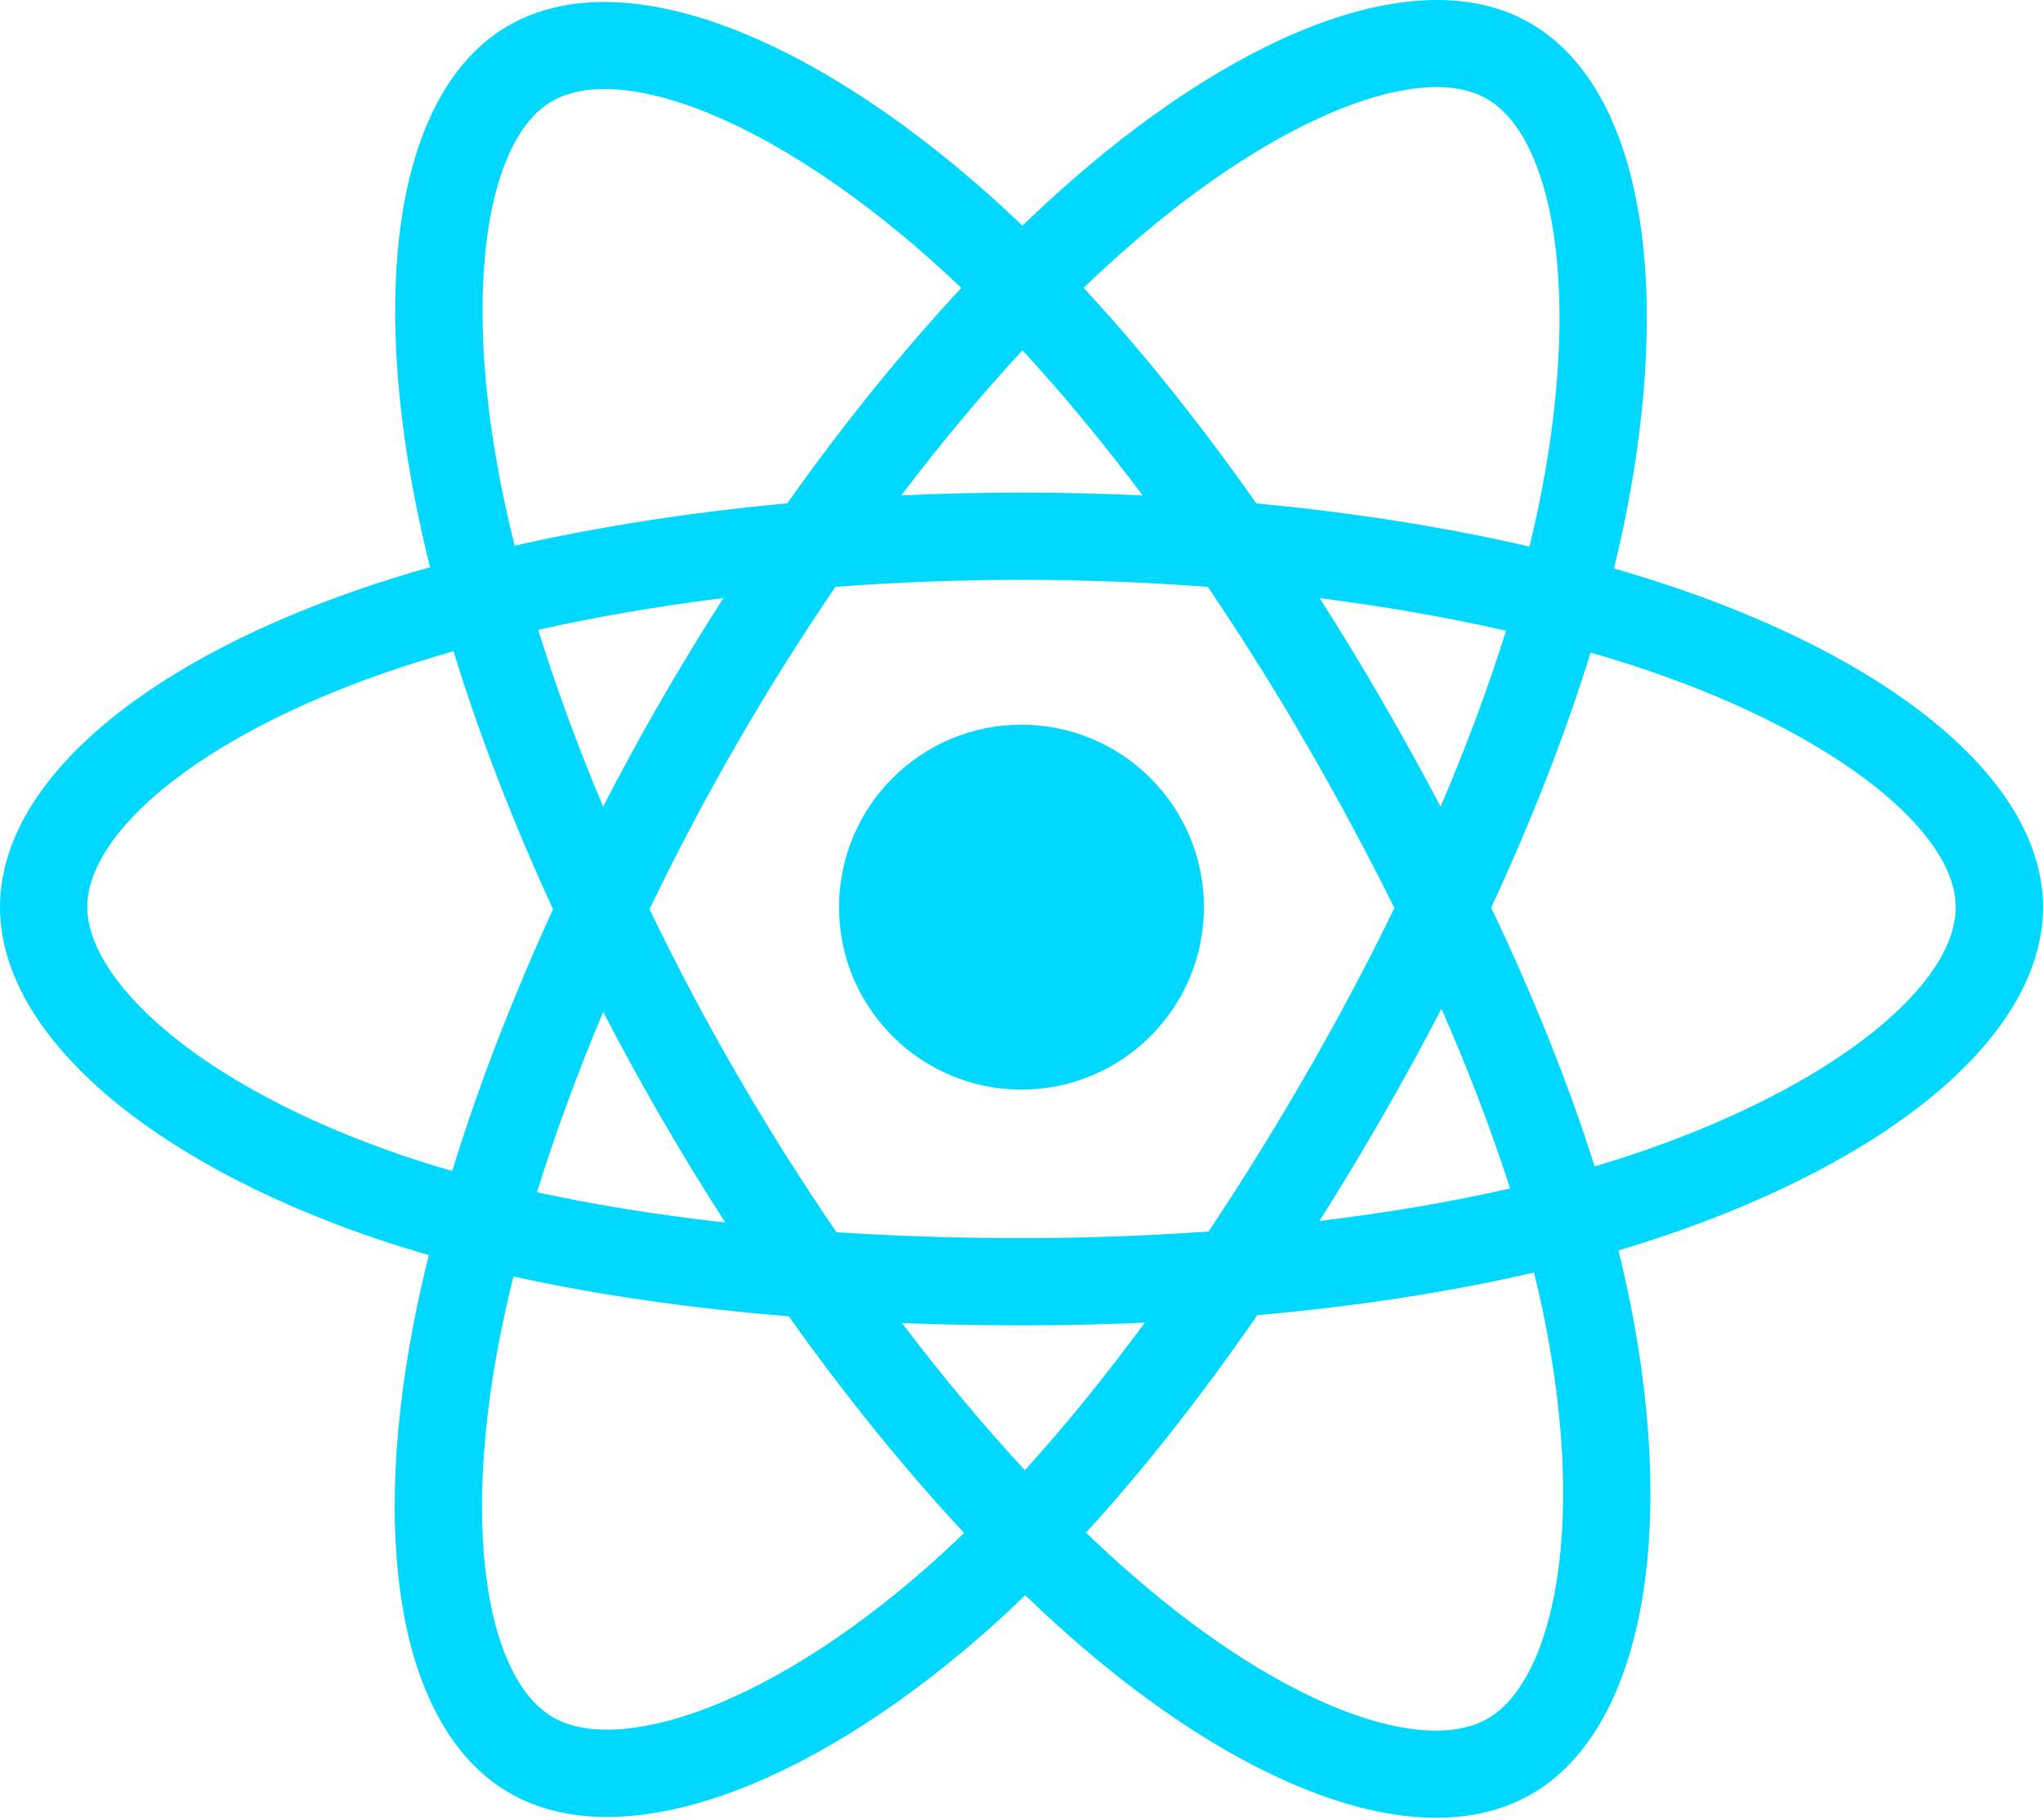
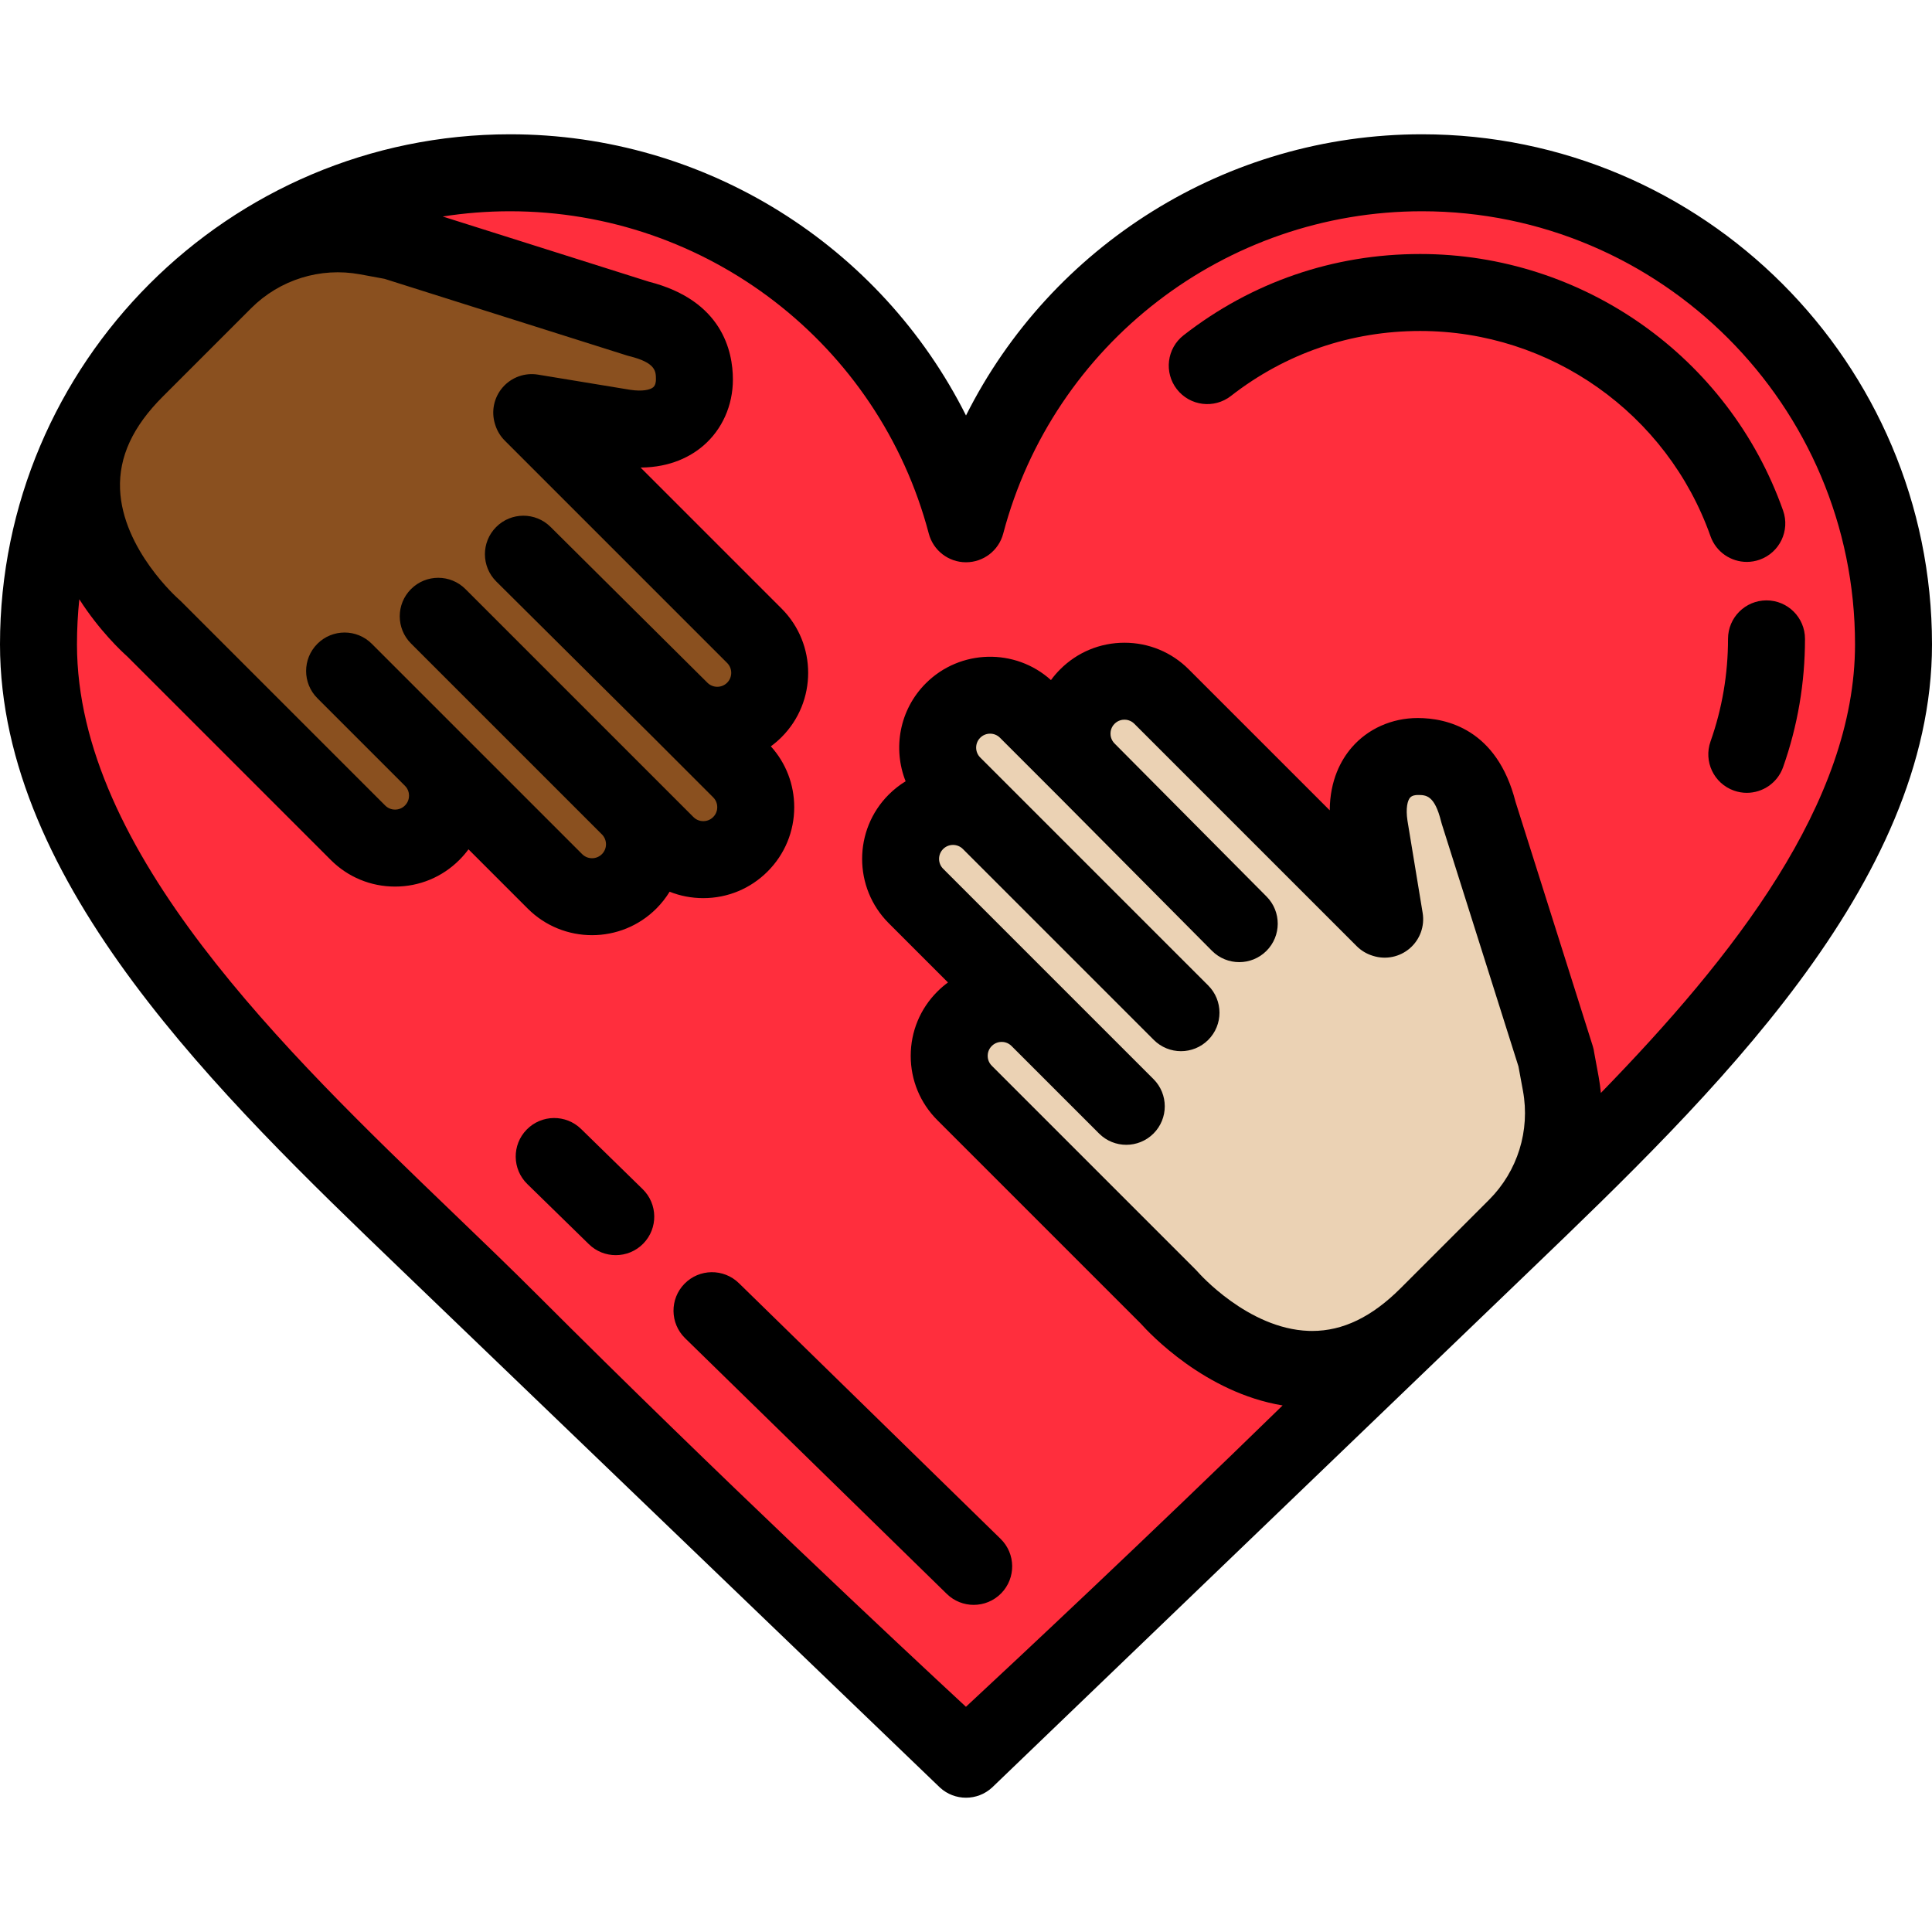
- <svg xmlns="http://www.w3.org/2000/svg" aria-hidden="true" role="img" class="iconify iconify--logos" width="35.93" height="32" preserveAspectRatio="xMidYMid meet" viewBox="0 0 256 228">
-   <path fill="#00D8FF" d="M210.483 73.824a171.49 171.49 0 0 0-8.24-2.597c.465-1.9.893-3.777 1.273-5.621c6.238-30.281 2.16-54.676-11.769-62.708c-13.355-7.7-35.196.329-57.254 19.526a171.23 171.23 0 0 0-6.375 5.848a155.866 155.866 0 0 0-4.241-3.917C100.759 3.829 77.587-4.822 63.673 3.233C50.33 10.957 46.379 33.89 51.995 62.588a170.974 170.974 0 0 0 1.892 8.48c-3.28.932-6.445 1.924-9.474 2.98C17.309 83.498 0 98.307 0 113.668c0 15.865 18.582 31.778 46.812 41.427a145.52 145.52 0 0 0 6.921 2.165a167.467 167.467 0 0 0-2.01 9.138c-5.354 28.2-1.173 50.591 12.134 58.266c13.744 7.926 36.812-.22 59.273-19.855a145.567 145.567 0 0 0 5.342-4.923a168.064 168.064 0 0 0 6.92 6.314c21.758 18.722 43.246 26.282 56.54 18.586c13.731-7.949 18.194-32.003 12.4-61.268a145.016 145.016 0 0 0-1.535-6.842c1.62-.48 3.21-.974 4.76-1.488c29.348-9.723 48.443-25.443 48.443-41.52c0-15.417-17.868-30.326-45.517-39.844Zm-6.365 70.984c-1.4.463-2.836.91-4.3 1.345c-3.24-10.257-7.612-21.163-12.963-32.432c5.106-11 9.31-21.767 12.459-31.957c2.619.758 5.16 1.557 7.61 2.4c23.69 8.156 38.14 20.213 38.14 29.504c0 9.896-15.606 22.743-40.946 31.14Zm-10.514 20.834c2.562 12.94 2.927 24.64 1.23 33.787c-1.524 8.219-4.59 13.698-8.382 15.893c-8.067 4.67-25.32-1.4-43.927-17.412a156.726 156.726 0 0 1-6.437-5.87c7.214-7.889 14.423-17.06 21.459-27.246c12.376-1.098 24.068-2.894 34.671-5.345a134.17 134.17 0 0 1 1.386 6.193ZM87.276 214.515c-7.882 2.783-14.16 2.863-17.955.675c-8.075-4.657-11.432-22.636-6.853-46.752a156.923 156.923 0 0 1 1.869-8.499c10.486 2.32 22.093 3.988 34.498 4.994c7.084 9.967 14.501 19.128 21.976 27.15a134.668 134.668 0 0 1-4.877 4.492c-9.933 8.682-19.886 14.842-28.658 17.94ZM50.35 144.747c-12.483-4.267-22.792-9.812-29.858-15.863c-6.35-5.437-9.555-10.836-9.555-15.216c0-9.322 13.897-21.212 37.076-29.293c2.813-.98 5.757-1.905 8.812-2.773c3.204 10.42 7.406 21.315 12.477 32.332c-5.137 11.18-9.399 22.249-12.634 32.792a134.718 134.718 0 0 1-6.318-1.979Zm12.378-84.26c-4.811-24.587-1.616-43.134 6.425-47.789c8.564-4.958 27.502 2.111 47.463 19.835a144.318 144.318 0 0 1 3.841 3.545c-7.438 7.987-14.787 17.08-21.808 26.988c-12.04 1.116-23.565 2.908-34.161 5.309a160.342 160.342 0 0 1-1.76-7.887Zm110.427 27.268a347.8 347.8 0 0 0-7.785-12.803c8.168 1.033 15.994 2.404 23.343 4.08c-2.206 7.072-4.956 14.465-8.193 22.045a381.151 381.151 0 0 0-7.365-13.322Zm-45.032-43.861c5.044 5.465 10.096 11.566 15.065 18.186a322.04 322.04 0 0 0-30.257-.006c4.974-6.559 10.069-12.652 15.192-18.18ZM82.802 87.83a323.167 323.167 0 0 0-7.227 13.238c-3.184-7.553-5.909-14.98-8.134-22.152c7.304-1.634 15.093-2.97 23.209-3.984a321.524 321.524 0 0 0-7.848 12.897Zm8.081 65.352c-8.385-.936-16.291-2.203-23.593-3.793c2.26-7.3 5.045-14.885 8.298-22.6a321.187 321.187 0 0 0 7.257 13.246c2.594 4.48 5.28 8.868 8.038 13.147Zm37.542 31.03c-5.184-5.592-10.354-11.779-15.403-18.433c4.902.192 9.899.29 14.978.29c5.218 0 10.376-.117 15.453-.343c-4.985 6.774-10.018 12.97-15.028 18.486Zm52.198-57.817c3.422 7.8 6.306 15.345 8.596 22.52c-7.422 1.694-15.436 3.058-23.88 4.071a382.417 382.417 0 0 0 7.859-13.026a347.403 347.403 0 0 0 7.425-13.565Zm-16.898 8.101a358.557 358.557 0 0 1-12.281 19.815a329.4 329.4 0 0 1-23.444.823c-7.967 0-15.716-.248-23.178-.732a310.202 310.202 0 0 1-12.513-19.846h.001a307.41 307.41 0 0 1-10.923-20.627a310.278 310.278 0 0 1 10.89-20.637l-.001.001a307.318 307.318 0 0 1 12.413-19.761c7.613-.576 15.42-.876 23.31-.876H128c7.926 0 15.743.303 23.354.883a329.357 329.357 0 0 1 12.335 19.695a358.489 358.489 0 0 1 11.036 20.54a329.472 329.472 0 0 1-11 20.722Zm22.56-122.124c8.572 4.944 11.906 24.881 6.52 51.026c-.344 1.668-.73 3.367-1.15 5.09c-10.622-2.452-22.155-4.275-34.23-5.408c-7.034-10.017-14.323-19.124-21.64-27.008a160.789 160.789 0 0 1 5.888-5.4c18.9-16.447 36.564-22.941 44.612-18.3ZM128 90.808c12.625 0 22.86 10.235 22.86 22.86s-10.235 22.86-22.86 22.86s-22.86-10.235-22.86-22.86s10.235-22.86 22.86-22.86Z" />
+ <svg xmlns="http://www.w3.org/2000/svg" height="800px" width="800px" version="1.1" id="Layer_1" viewBox="0 0 502 502" xml:space="preserve">
+   <g>
+     <path style="fill:#8A501F;" d="M39.938,163.295l20.536,20.536l32.541,32.541c5.322,5.322,13.95,5.322,19.272,0   c5.322-5.322,5.322-13.95,0-19.272l31.909,31.909c5.322,5.322,13.95,5.322,19.272,0l0,0c5.322-5.322,5.322-13.95,0-19.272   l9.636,9.636c5.322,5.322,13.95,5.322,19.272,0s5.322-13.95,0-19.272l-15.639-15.639c5.322,5.322,13.95,5.322,19.272,0l0,0   c5.322-5.322,5.322-13.95,0-19.272l-57.782-57.782l-0.063-0.2l24.04,3.957c12.427,1.896,18.229-5.016,18.229-12.542l0,0   c0-7.526-3.896-13.164-14.533-15.797L102.213,62.69l-0.005,0.014l-6.836-1.26c-3.271-0.603-8.385-2.628-14.386-5.207   c-32.207,14.956-56.825,43.488-66.503,78.25C26.652,151.086,39.938,163.295,39.938,163.295z" />
+     <g>
+       <path style="fill:#FF2E3D;" d="M492,167.421c0-67.671-54.858-122.529-122.529-122.529c-56.842,0-104.628,38.711-118.471,91.203    c-13.844-52.492-61.63-91.203-118.471-91.203c-18.413,0-35.874,4.069-51.543,11.346c6.001,2.579,11.116,4.604,14.386,5.207    l6.836,1.26l0.005-0.014L165.9,82.827c10.636,2.633,14.533,8.271,14.533,15.797l0,0c0,7.526-5.802,14.437-18.229,12.542    l-24.04-3.957l0.063,0.2l57.782,57.782c5.322,5.322,5.322,13.95,0,19.272l0,0c-5.322,5.322-13.95,5.322-19.272,0l15.639,15.639    c5.322,5.322,5.322,13.95,0,19.272s-13.95,5.322-19.272,0l-9.636-9.636c5.322,5.322,5.322,13.95,0,19.272l0,0    c-5.322,5.322-13.95,5.322-19.272,0l-31.909-31.909c5.322,5.322,5.322,13.95,0,19.272s-13.95,5.322-19.272,0L60.473,183.83    l-20.536-20.536c0,0-13.286-12.208-25.455-28.806C11.565,144.968,10,156.011,10,167.421c0,67.671,74.678,128.234,122.529,176.084    C192.17,403.146,251,457.108,251,457.108s55.062-50.744,108.583-103.763c-28.761,10.603-55.878-16.283-55.878-16.283    l-20.536-20.536l-32.541-32.541c-5.322-5.322-5.322-13.95,0-19.272s13.95-5.322,19.272,0l-31.909-31.909    c-5.322-5.322-5.322-13.95,0-19.272s13.95-5.322,19.272,0l-9.636-9.636c-5.322-5.322-5.322-13.95,0-19.272l0,0    c5.322-5.322,13.95-5.322,19.272,0l15.639,15.639c-5.322-5.322-5.322-13.95,0-19.272s13.95-5.322,19.272,0l57.781,57.782    l0.2,0.063l-3.957-24.04c-1.896-12.427,5.016-18.229,12.542-18.229l0,0c7.526,0,13.164,3.896,15.797,14.533l20.136,63.687    l-0.014,0.005l1.26,6.836c1.655,8.977,2.949,18.112,0.8,26.087C448.312,266.78,492,219.18,492,167.421z" />
+       <path style="fill:#EBD2B4;" d="M405.555,281.628l-1.26-6.836l0.014-0.005L384.173,211.1c-2.633-10.636-8.271-14.533-15.797-14.533    l0,0c-7.526,0-14.438,5.802-12.542,18.229l3.957,24.04l-0.2-0.063l-57.781-57.782c-5.322-5.322-13.95-5.322-19.272,0    s-5.322,13.95,0,19.272l-15.639-15.639c-5.322-5.322-13.95-5.322-19.272,0l0,0c-5.322,5.322-5.322,13.95,0,19.272l9.636,9.636    c-5.322-5.322-13.95-5.322-19.272,0s-5.322,13.95,0,19.272l31.909,31.909c-5.322-5.322-13.95-5.322-19.272,0    s-5.322,13.95,0,19.272l32.541,32.541l20.536,20.536c0,0,27.117,26.886,55.878,16.283c3.306-3.275,6.607-6.559,9.888-9.84    c11.251-11.251,23.986-23.206,36.884-35.79C408.505,299.74,407.21,290.605,405.555,281.628z" />
+     </g>
+     <g>
+       <path d="M244.24,464.478c1.912,1.754,4.336,2.63,6.76,2.63c2.432,0,4.862-0.882,6.776-2.646l140.366-134.908    C444.414,285.08,502,229.73,502,167.421c0-73.077-59.452-132.529-132.528-132.529c-50.836,0-96.358,28.998-118.472,73.064    c-22.113-44.066-67.636-73.064-118.472-73.064C59.452,34.892,0,94.344,0,167.421c0,62.31,57.586,117.659,103.857,162.133    L244.24,464.478z M128.63,110.224l0.063,0.201c0.483,1.53,1.328,2.921,2.463,4.056l57.781,57.781    c1.414,1.414,1.414,3.716,0.001,5.129c-1.417,1.416-3.717,1.414-5.132,0c-0.004-0.004-0.008-0.007-0.012-0.011    s-0.007-0.009-0.011-0.013l-40.736-40.462c-3.918-3.892-10.251-3.871-14.142,0.047c-3.893,3.918-3.871,10.25,0.048,14.142    l40.705,40.431c0.003,0.003,0.005,0.005,0.007,0.008l15.64,15.639c0.924,0.924,1.063,2.004,1.063,2.564    c0,0.561-0.139,1.641-1.063,2.565s-2.003,1.062-2.564,1.062c-0.561,0-1.641-0.138-2.564-1.063l-9.636-9.636l-49.602-49.602    c-3.906-3.905-10.236-3.905-14.143,0c-3.905,3.905-3.905,10.237,0,14.143l49.602,49.602l0.011,0.01    c1.403,1.415,1.4,3.708-0.01,5.119c-1.415,1.413-3.716,1.415-5.131,0l-31.909-31.909l0,0L96.61,167.281    c-3.905-3.905-10.235-3.905-14.143,0c-3.905,3.905-3.905,10.237,0,14.142l22.742,22.743c0.002,0.002,0.003,0.003,0.005,0.005    l0.012,0.012c0.914,0.922,1.052,1.994,1.052,2.553c0,0.561-0.139,1.64-1.063,2.565c-0.925,0.924-2.004,1.062-2.564,1.062    s-1.64-0.138-2.564-1.063L47.01,156.223c-0.186-0.186-0.379-0.364-0.579-0.534c-0.146-0.125-14.618-12.904-15.237-28.605    c-0.33-8.374,3.294-16.228,11.078-24.012l22.991-22.991c7.41-7.411,17.987-10.705,28.297-8.801l6.345,1.169l62.981,19.913    c0.202,0.064,0.406,0.122,0.612,0.172c6.936,1.717,6.936,3.94,6.936,6.09c0,0.52-0.092,1.47-0.706,1.998    c-0.75,0.644-2.71,1.153-5.965,0.666l-23.974-3.947c-3.427-0.564-6.906,0.692-9.183,3.32S127.581,106.909,128.63,110.224z     M260.265,270.722c0.562,0,1.641,0.138,2.564,1.062l0,0c0.002,0.002,0.003,0.003,0.005,0.005l22.742,22.742    c1.953,1.953,4.512,2.929,7.071,2.929c2.559,0,5.118-0.977,7.071-2.929c3.905-3.905,3.905-10.237,0-14.142l-22.747-22.748l0,0    l-31.909-31.909c-1.414-1.415-1.414-3.716-0.001-5.13c1.414-1.412,3.713-1.415,5.13-0.002l0.001,0.001l49.601,49.602    c1.953,1.953,4.512,2.929,7.071,2.929c2.559,0,5.118-0.977,7.071-2.929c3.905-3.905,3.905-10.237,0-14.142l-49.601-49.602    c-0.002-0.002-0.003-0.003-0.005-0.005l-9.632-9.631c-1.414-1.415-1.414-3.716-0.001-5.13c1.415-1.413,3.716-1.415,5.131,0    l15.609,15.609c0.004,0.004,0.009,0.009,0.013,0.013l39.454,39.728c1.955,1.969,4.524,2.954,7.096,2.954    c2.548,0,5.096-0.968,7.047-2.904c3.918-3.892,3.94-10.224,0.049-14.142l-39.462-39.737c-0.003-0.003-0.007-0.006-0.011-0.01    c-0.005-0.005-0.009-0.01-0.014-0.015l-0.012-0.012c-0.914-0.922-1.052-1.994-1.052-2.553c0-0.562,0.139-1.641,1.063-2.565    c0.924-0.924,2.003-1.062,2.564-1.062s1.641,0.138,2.564,1.063l57.782,57.782c1.139,1.138,2.534,1.984,4.07,2.468l0.2,0.063    c3.313,1.042,6.931,0.291,9.554-1.985c2.624-2.276,3.879-5.751,3.314-9.178l-3.947-23.976c-0.488-3.254,0.022-5.213,0.666-5.962    c0.527-0.614,1.479-0.706,1.998-0.706c2.149,0,4.373,0,6.09,6.936c0.051,0.206,0.108,0.41,0.172,0.612l19.913,62.978l1.171,6.348    c1.899,10.308-1.391,20.886-8.802,28.297l-22.992,22.992c-7.46,7.46-14.983,11.098-22.968,11.098    c-0.313,0-0.628-0.006-0.941-0.017c-15.801-0.562-28.604-15.123-28.708-15.242c-0.17-0.2-0.349-0.393-0.534-0.578l-53.077-53.077    c-0.924-0.924-1.062-2.004-1.062-2.565s0.138-1.64,1.063-2.565C258.624,270.86,259.703,270.722,260.265,270.722z M415.963,283.982    c-0.141-1.39-0.318-2.78-0.574-4.167l-1.155-6.266c-0.074-0.593-0.203-1.187-0.39-1.776l-20.047-63.4    c-4.834-18.962-17.985-21.805-25.422-21.805c-6.722,0-12.979,2.797-17.169,7.674c-2.727,3.174-5.643,8.41-5.694,16.311    l-36.632-36.631c-4.462-4.463-10.396-6.92-16.707-6.92s-12.245,2.458-16.706,6.92c-0.875,0.875-1.673,1.806-2.391,2.785    c-9.265-8.355-23.602-8.071-32.521,0.849c-6.867,6.868-8.615,16.945-5.243,25.447c-1.564,0.955-3.041,2.109-4.393,3.46    c-9.211,9.212-9.211,24.201,0,33.414l15.396,15.396c-0.97,0.712-1.892,1.503-2.758,2.37c-4.464,4.462-6.921,10.396-6.921,16.707    c0,6.312,2.457,12.245,6.92,16.708l52.851,52.851c2.334,2.62,16.745,17.946,36.859,21.275    c-35.305,34.432-68.458,65.45-82.279,78.301c-17.149-15.898-64.264-59.925-111.389-107.05    c-6.872-6.872-14.164-13.88-21.883-21.299C74.182,273.29,20,221.213,20,167.421c0-3.954,0.208-7.86,0.607-11.71    c5.229,8.163,10.972,13.533,12.484,14.88l52.852,52.851c4.462,4.463,10.396,6.921,16.707,6.921s12.245-2.458,16.706-6.92    c0.867-0.867,1.659-1.789,2.371-2.759l15.397,15.397c4.605,4.606,10.656,6.909,16.706,6.909c6.051,0,12.102-2.303,16.708-6.909    c1.349-1.348,2.5-2.821,3.453-4.381c2.746,1.093,5.703,1.665,8.747,1.665c6.312,0,12.245-2.458,16.706-6.92    c4.464-4.462,6.922-10.396,6.922-16.708c0-5.9-2.148-11.47-6.074-15.816c0.975-0.712,1.907-1.507,2.787-2.387    c9.211-9.212,9.211-24.201,0-33.413l-36.633-36.633c7.9-0.052,13.138-2.968,16.312-5.694c4.877-4.189,7.674-10.447,7.674-17.169    c0-7.437-2.843-20.587-21.804-25.422l-53.6-16.947c5.704-0.895,11.548-1.363,17.5-1.363c51.056,0,95.797,34.441,108.803,83.754    c1.157,4.391,5.128,7.45,9.669,7.45s8.512-3.059,9.669-7.45c13.006-49.313,57.747-83.754,108.803-83.754    C431.52,54.892,482,105.373,482,167.421C482,208.546,450.332,248.668,415.963,283.982z" />
+       <path d="M459,156c-5.522,0-10,4.477-10,10c0,9.154-1.53,18.127-4.55,26.668c-1.84,5.208,0.89,10.92,6.097,12.761    c1.102,0.39,2.226,0.575,3.332,0.575c4.119,0,7.978-2.565,9.429-6.67C467.085,188.646,469,177.431,469,166    C469,160.477,464.522,156,459,156z" />
+       <path d="M453.879,146.003c1.105,0,2.23-0.185,3.332-0.574c5.207-1.841,7.937-7.554,6.097-12.761C449.214,92.792,411.314,66,369,66    c-22.505,0-43.76,7.301-61.466,21.115c-4.354,3.397-5.13,9.681-1.733,14.035c3.398,4.355,9.682,5.13,14.036,1.733    C333.995,91.838,350.995,86,369,86c33.854,0,64.176,21.433,75.45,53.333C445.901,143.438,449.76,146.003,453.879,146.003z" />
+       <path d="M150.988,293.348c-3.951-3.861-10.282-3.786-14.141,0.164c-3.86,3.95-3.786,10.282,0.164,14.141l15.999,15.632    c1.945,1.901,4.467,2.848,6.987,2.848c2.599,0,5.194-1.006,7.153-3.011c3.86-3.95,3.786-10.282-0.164-14.141L150.988,293.348z" />
+       <path d="M177.848,333.571c-3.86,3.951-3.786,10.282,0.164,14.142l68,66.44c1.945,1.9,4.467,2.847,6.987,2.847    c2.599,0,5.194-1.006,7.153-3.011c3.86-3.951,3.786-10.282-0.164-14.142l-68-66.44    C188.037,329.547,181.706,329.621,177.848,333.571z" />
+     </g>
+   </g>
</svg>
